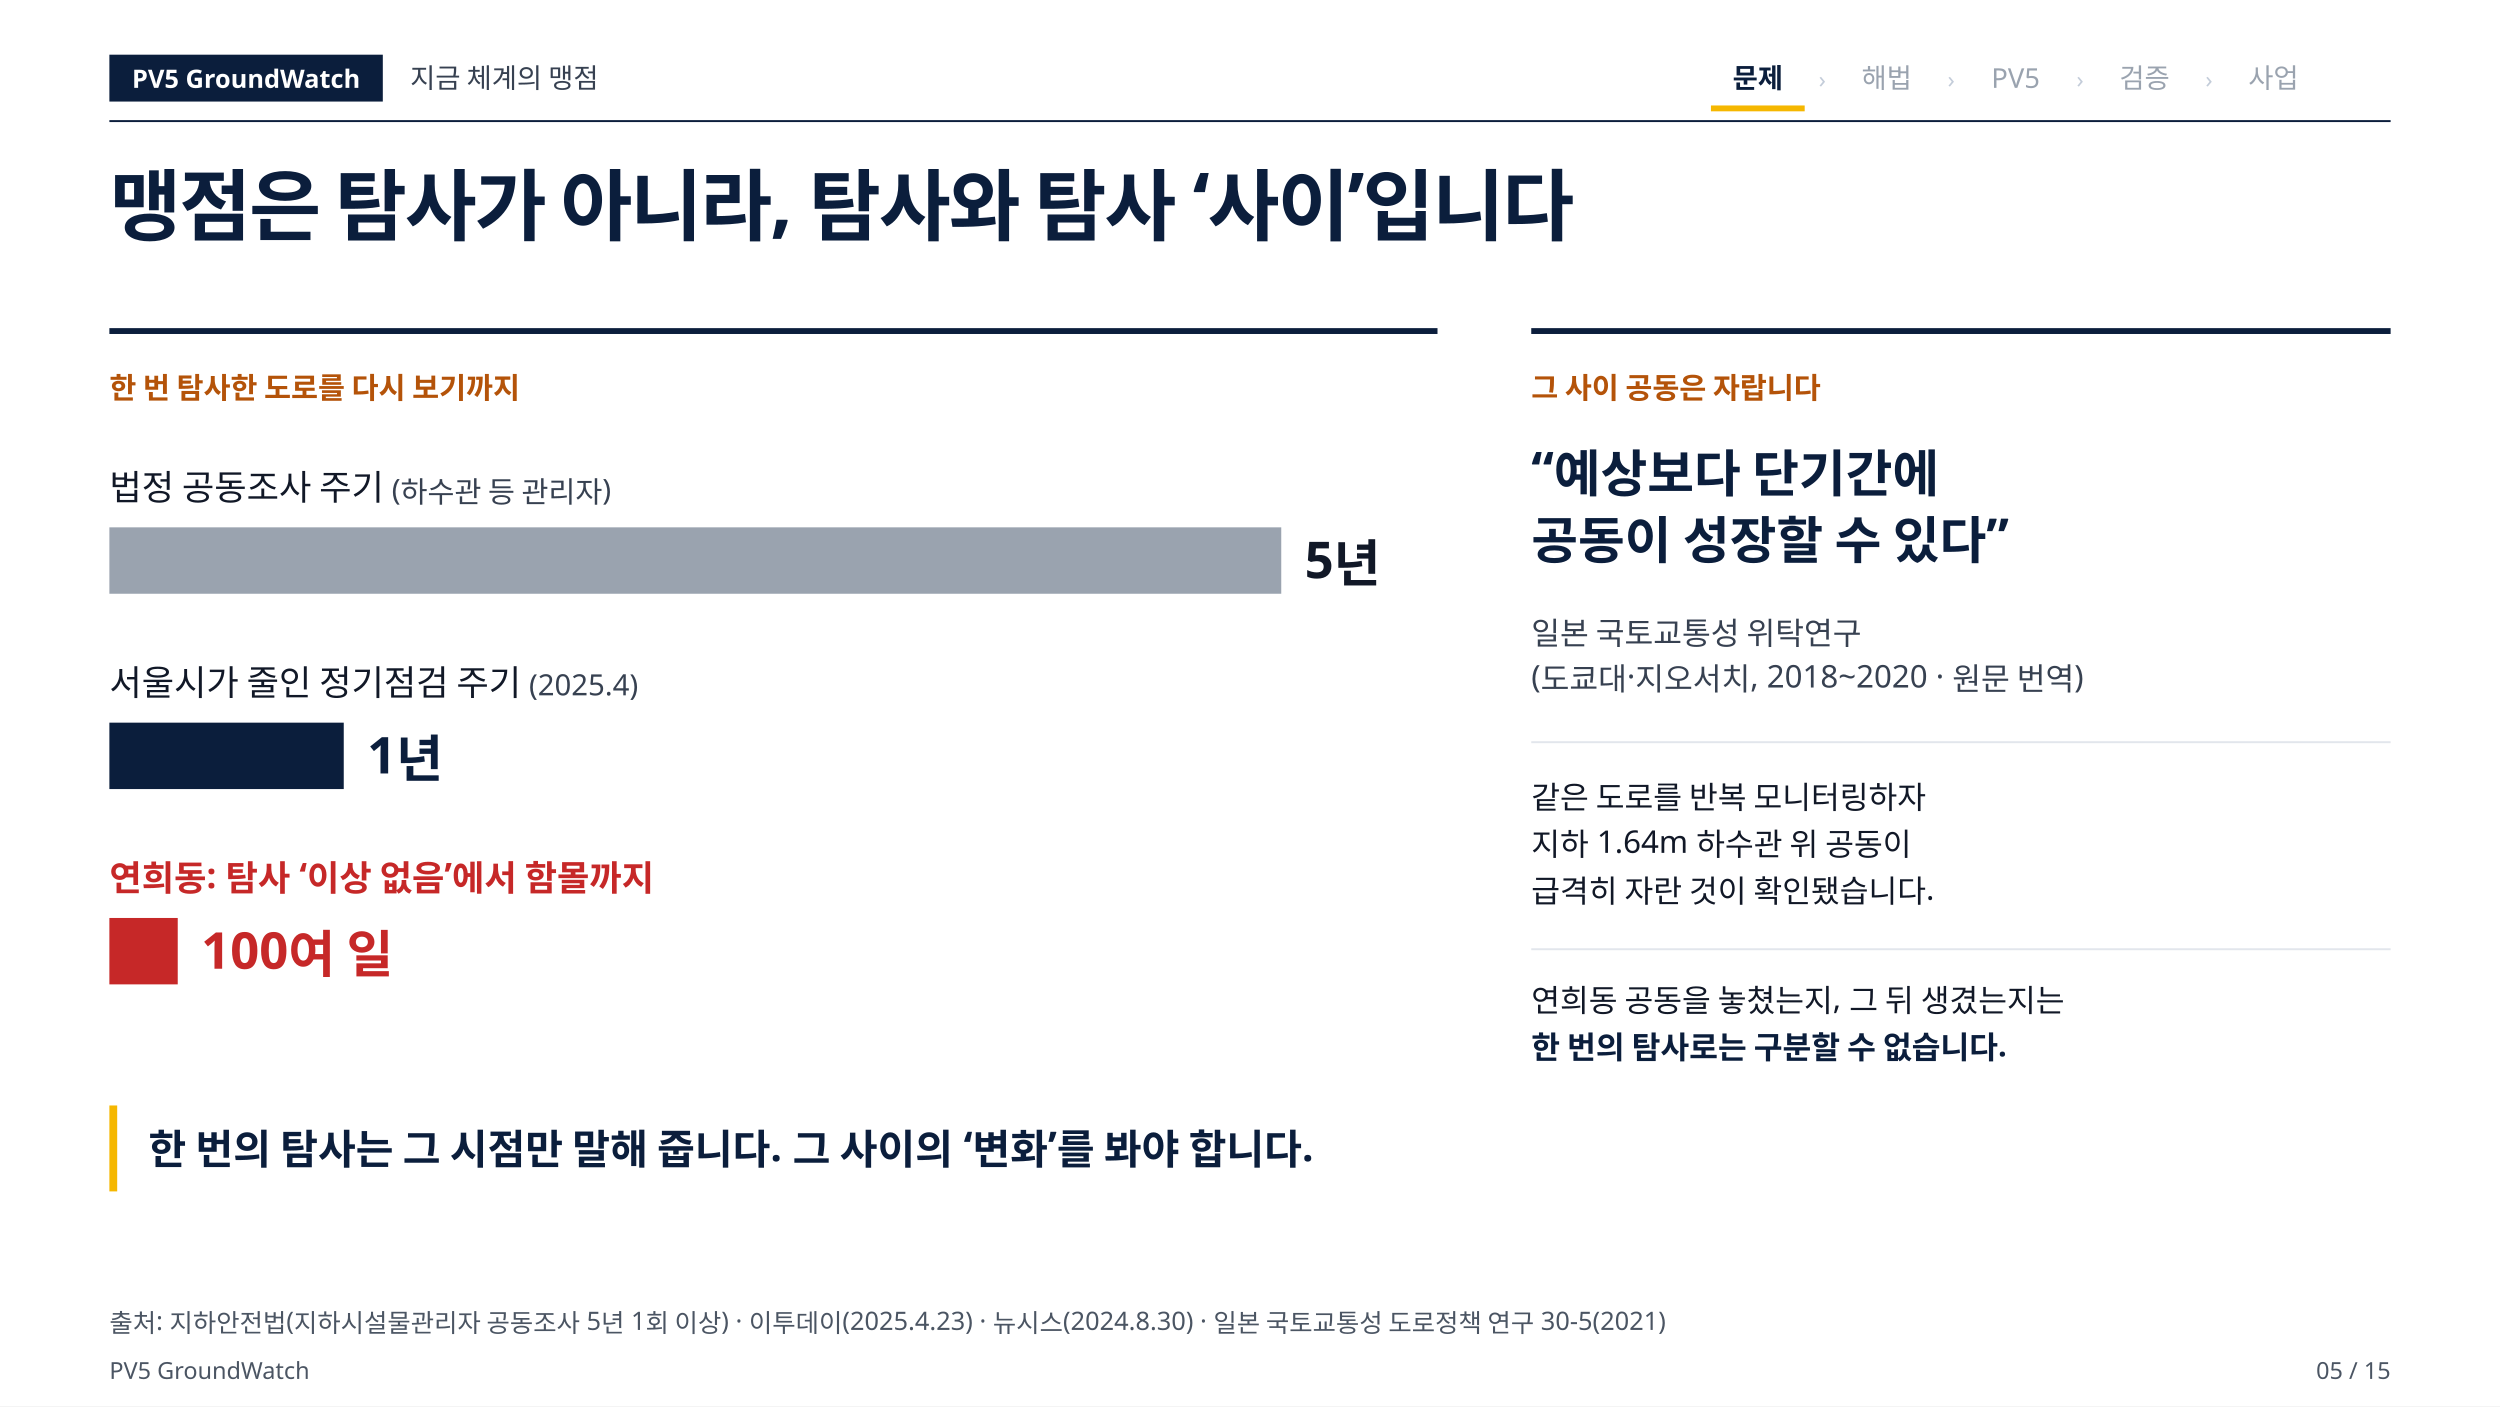
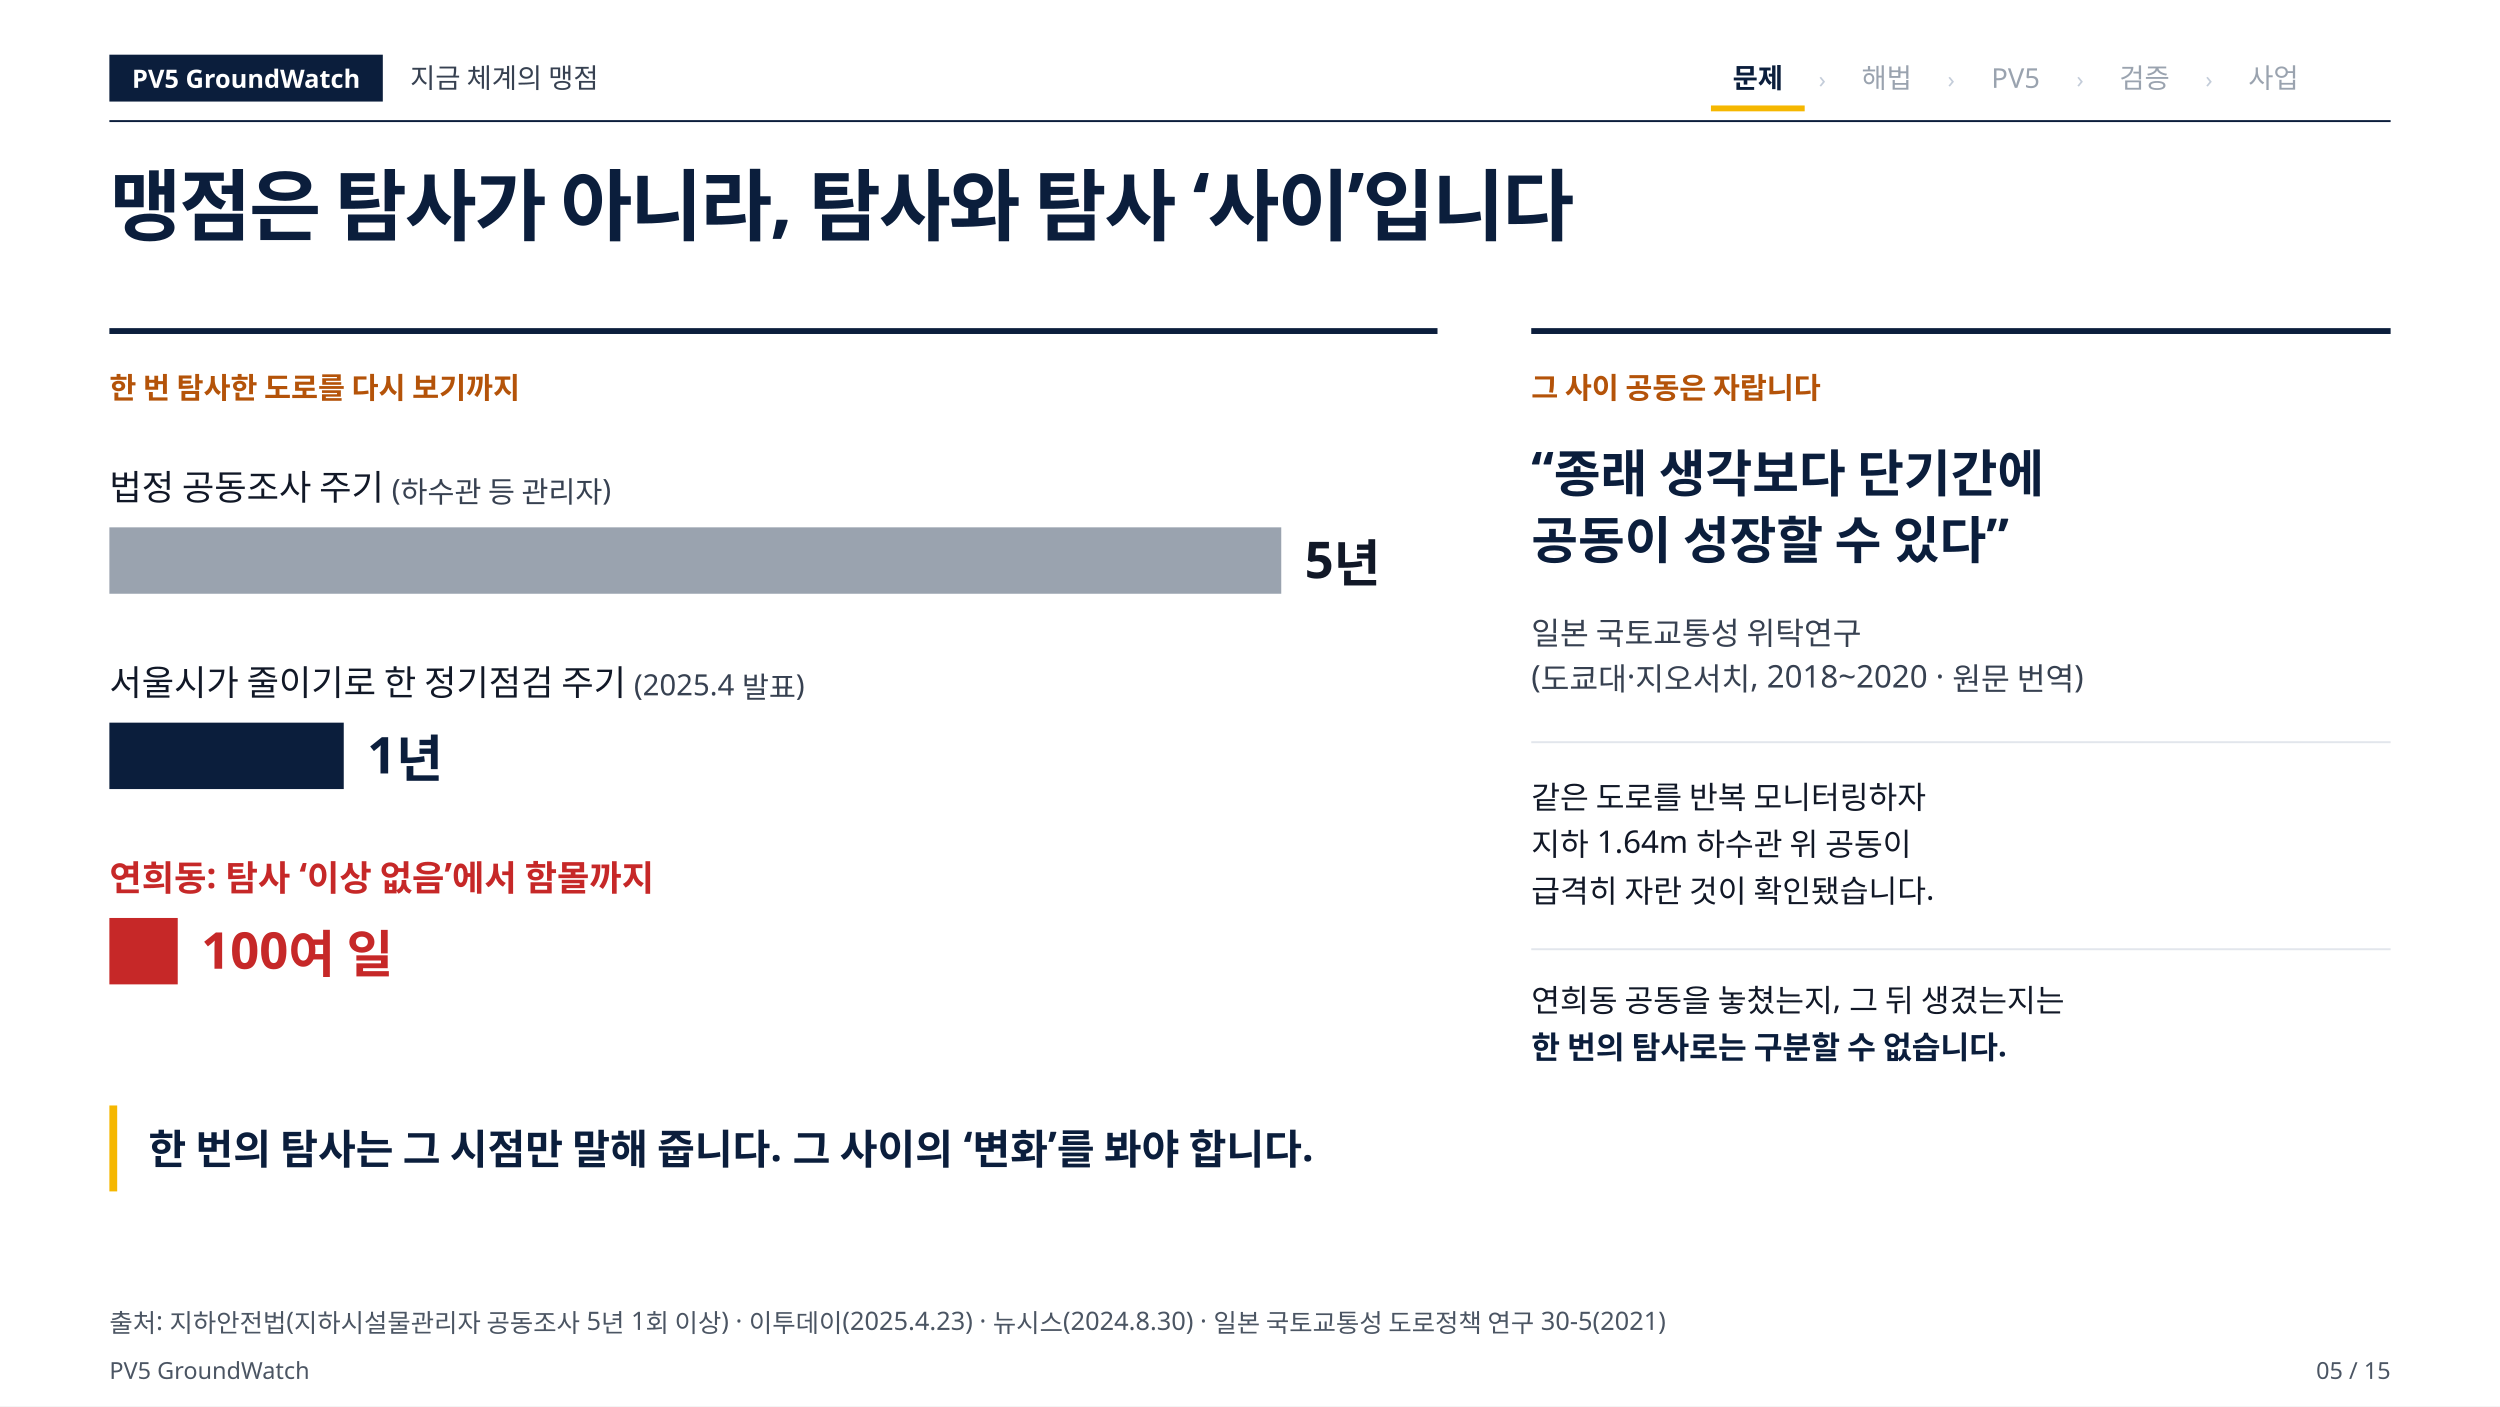
<svg xmlns="http://www.w3.org/2000/svg" viewBox="0 0 1280 720" lang="ko-KR" data-pptx-page-role="content" font-family="Pretendard, 'Malgun Gothic', sans-serif">
  <rect id="bg" x="0" y="0" width="1280" height="720" fill="#FFFFFF" />
  <g id="header" data-pptx-role="header" data-pptx-bounds="56 24 1168 40">
    <rect x="56" y="28" width="140" height="24" fill="#0B1E3C" />
    <text x="126" y="45" font-size="13" font-weight="bold" fill="#FFFFFF" text-anchor="middle">PV5 GroundWatch</text>
    <text x="210" y="45" font-size="14" fill="#374151">지금 체계의 맹점</text>
    <text x="900" y="45" font-size="14" font-weight="bold" fill="#0B1E3C" text-anchor="middle">문제</text>
    <rect x="876" y="54" width="48" height="3" fill="#F5B700" />
    <text x="933" y="45" font-size="12" fill="#C3CCD9" text-anchor="middle">›</text>
    <text x="966" y="45" font-size="14" font-weight="normal" fill="#9AA3AF" text-anchor="middle">해법</text>
    <text x="999" y="45" font-size="12" fill="#C3CCD9" text-anchor="middle">›</text>
    <text x="1032" y="45" font-size="14" font-weight="normal" fill="#9AA3AF" text-anchor="middle">PV5</text>
    <text x="1065" y="45" font-size="12" fill="#C3CCD9" text-anchor="middle">›</text>
    <text x="1098" y="45" font-size="14" font-weight="normal" fill="#9AA3AF" text-anchor="middle">검증</text>
    <text x="1131" y="45" font-size="12" fill="#C3CCD9" text-anchor="middle">›</text>
    <text x="1164" y="45" font-size="14" font-weight="normal" fill="#9AA3AF" text-anchor="middle">사업</text>
    <line x1="56" y1="62" x2="1224" y2="62" stroke="#0B1E3C" stroke-width="1" />
  </g>
  <g id="title" data-pptx-bounds="56 80 1168 56" letter-spacing="-1">
    <text x="56" y="120" font-size="40" font-weight="bold" fill="#0B1E3C">맹점은 탐사가 아니라, 탐사와 탐사 ‘사이’입니다</text>
  </g>
  <g id="gap-chart" data-pptx-bounds="56 168 680 360">
    <rect x="56" y="168" width="680" height="3" fill="#0B1E3C" />
    <text x="56" y="204" font-size="15" font-weight="bold" fill="#B45309">한 번 탐사한 도로를 다시 보기까지</text>
    <text x="56" y="256" font-size="18" fill="#111827">법정 공동조사 주기 <tspan font-size="15" fill="#374151">(하수관 등 관리자)</tspan>
    </text>
    <rect x="56" y="270" width="600" height="34" fill="#9AA3AF" />
    <text x="668" y="296" font-size="26" font-weight="bold" fill="#111827">5년</text>
-     <text x="56" y="356" font-size="18" fill="#111827">서울시가 줄인 정기점검 주기 <tspan font-size="15" fill="#374151">(2025.4)</tspan>
+     <text x="56" y="356" font-size="18" fill="#111827">서울시가 줄이기로 한 정기점검 주기 <tspan font-size="15" fill="#374151">(2025.4 발표)</tspan>
    </text>
    <rect x="56" y="370" width="120" height="34" fill="#0B1E3C" />
    <text x="188" y="396" font-size="26" font-weight="bold" fill="#0B1E3C">1년</text>
    <text x="56" y="456" font-size="18" font-weight="bold" fill="#C62828">연희동: 탐사 ‘이상 없음’에서 함몰까지</text>
    <rect x="56" y="470" width="35" height="34" fill="#C62828" />
    <text x="103" y="496" font-size="26" font-weight="bold" fill="#C62828">100여 일</text>
  </g>
  <g id="evidence" data-pptx-bounds="784 168 440 384">
    <rect x="784" y="168" width="440" height="3" fill="#0B1E3C" />
    <text x="784" y="204" font-size="15" font-weight="bold" fill="#B45309">그 사이 공동은 자랍니다</text>
-     <text x="784" y="250" font-size="26" font-weight="bold" fill="#0B1E3C">“예상보다 단기간에</text>
+     <text x="784" y="250" font-size="26" font-weight="bold" fill="#0B1E3C">“종래 생각보다 단기간에</text>
    <text x="784" y="286" font-size="26" font-weight="bold" fill="#0B1E3C">공동이 성장할 수 있다”</text>
    <text x="784" y="330" font-size="16" fill="#374151">일본 국토교통성 위탁연구</text>
    <text x="784" y="352" font-size="16" fill="#374151">(도쿄대·지오서치, 2018~2020 · 원문 번역)</text>
    <line x1="784" y1="380" x2="1224" y2="380" stroke="#E2E6EC" stroke-width="1" />
    <text x="784" y="414" font-size="16" fill="#111827">같은 도로를 반복 모니터링하자</text>
    <text x="784" y="438" font-size="16" fill="#111827">지하 1.64m 하수관 위 공동이</text>
    <text x="784" y="462" font-size="16" fill="#111827">급격히 자란 것이 확인됐습니다.</text>
    <line x1="784" y1="486" x2="1224" y2="486" stroke="#E2E6EC" stroke-width="1" />
    <text x="784" y="518" font-size="16" fill="#111827">연희동 공동을 놓쳤는지, 그 뒤 생겼는지는</text>
    <text x="784" y="542" font-size="16" font-weight="bold" fill="#0B1E3C">한 번의 탐사로는 구분할 수 없습니다.</text>
  </g>
  <g id="conclusion" data-pptx-bounds="56 566 1168 44">
    <rect x="56" y="566" width="4" height="44" fill="#F5B700" />
    <text x="76" y="596" font-size="21" font-weight="bold" fill="#0B1E3C">한 번의 탐사는 그 시점만 말해 줍니다. 그 사이의 ‘변화’를 봐야 합니다.</text>
  </g>
  <g id="source" data-pptx-bounds="56 668 1168 20">
    <text x="56" y="682" font-size="13" fill="#4B5563">출처: 지하안전법(지하시설물관리자 공동조사 5년 1회 이상) · 이투데이(2025.4.23) · 뉴시스(2024.8.30) · 일본 국토교통성 도로정책 연구 30-5(2021)</text>
  </g>
  <g id="footer" data-pptx-role="footer" data-pptx-bounds="56 692 1168 22" fill="#4B5563" font-size="12">
    <text x="56" y="706">PV5 GroundWatch</text>
    <text x="1224" y="706" text-anchor="end">05 / 15</text>
  </g>
</svg>
